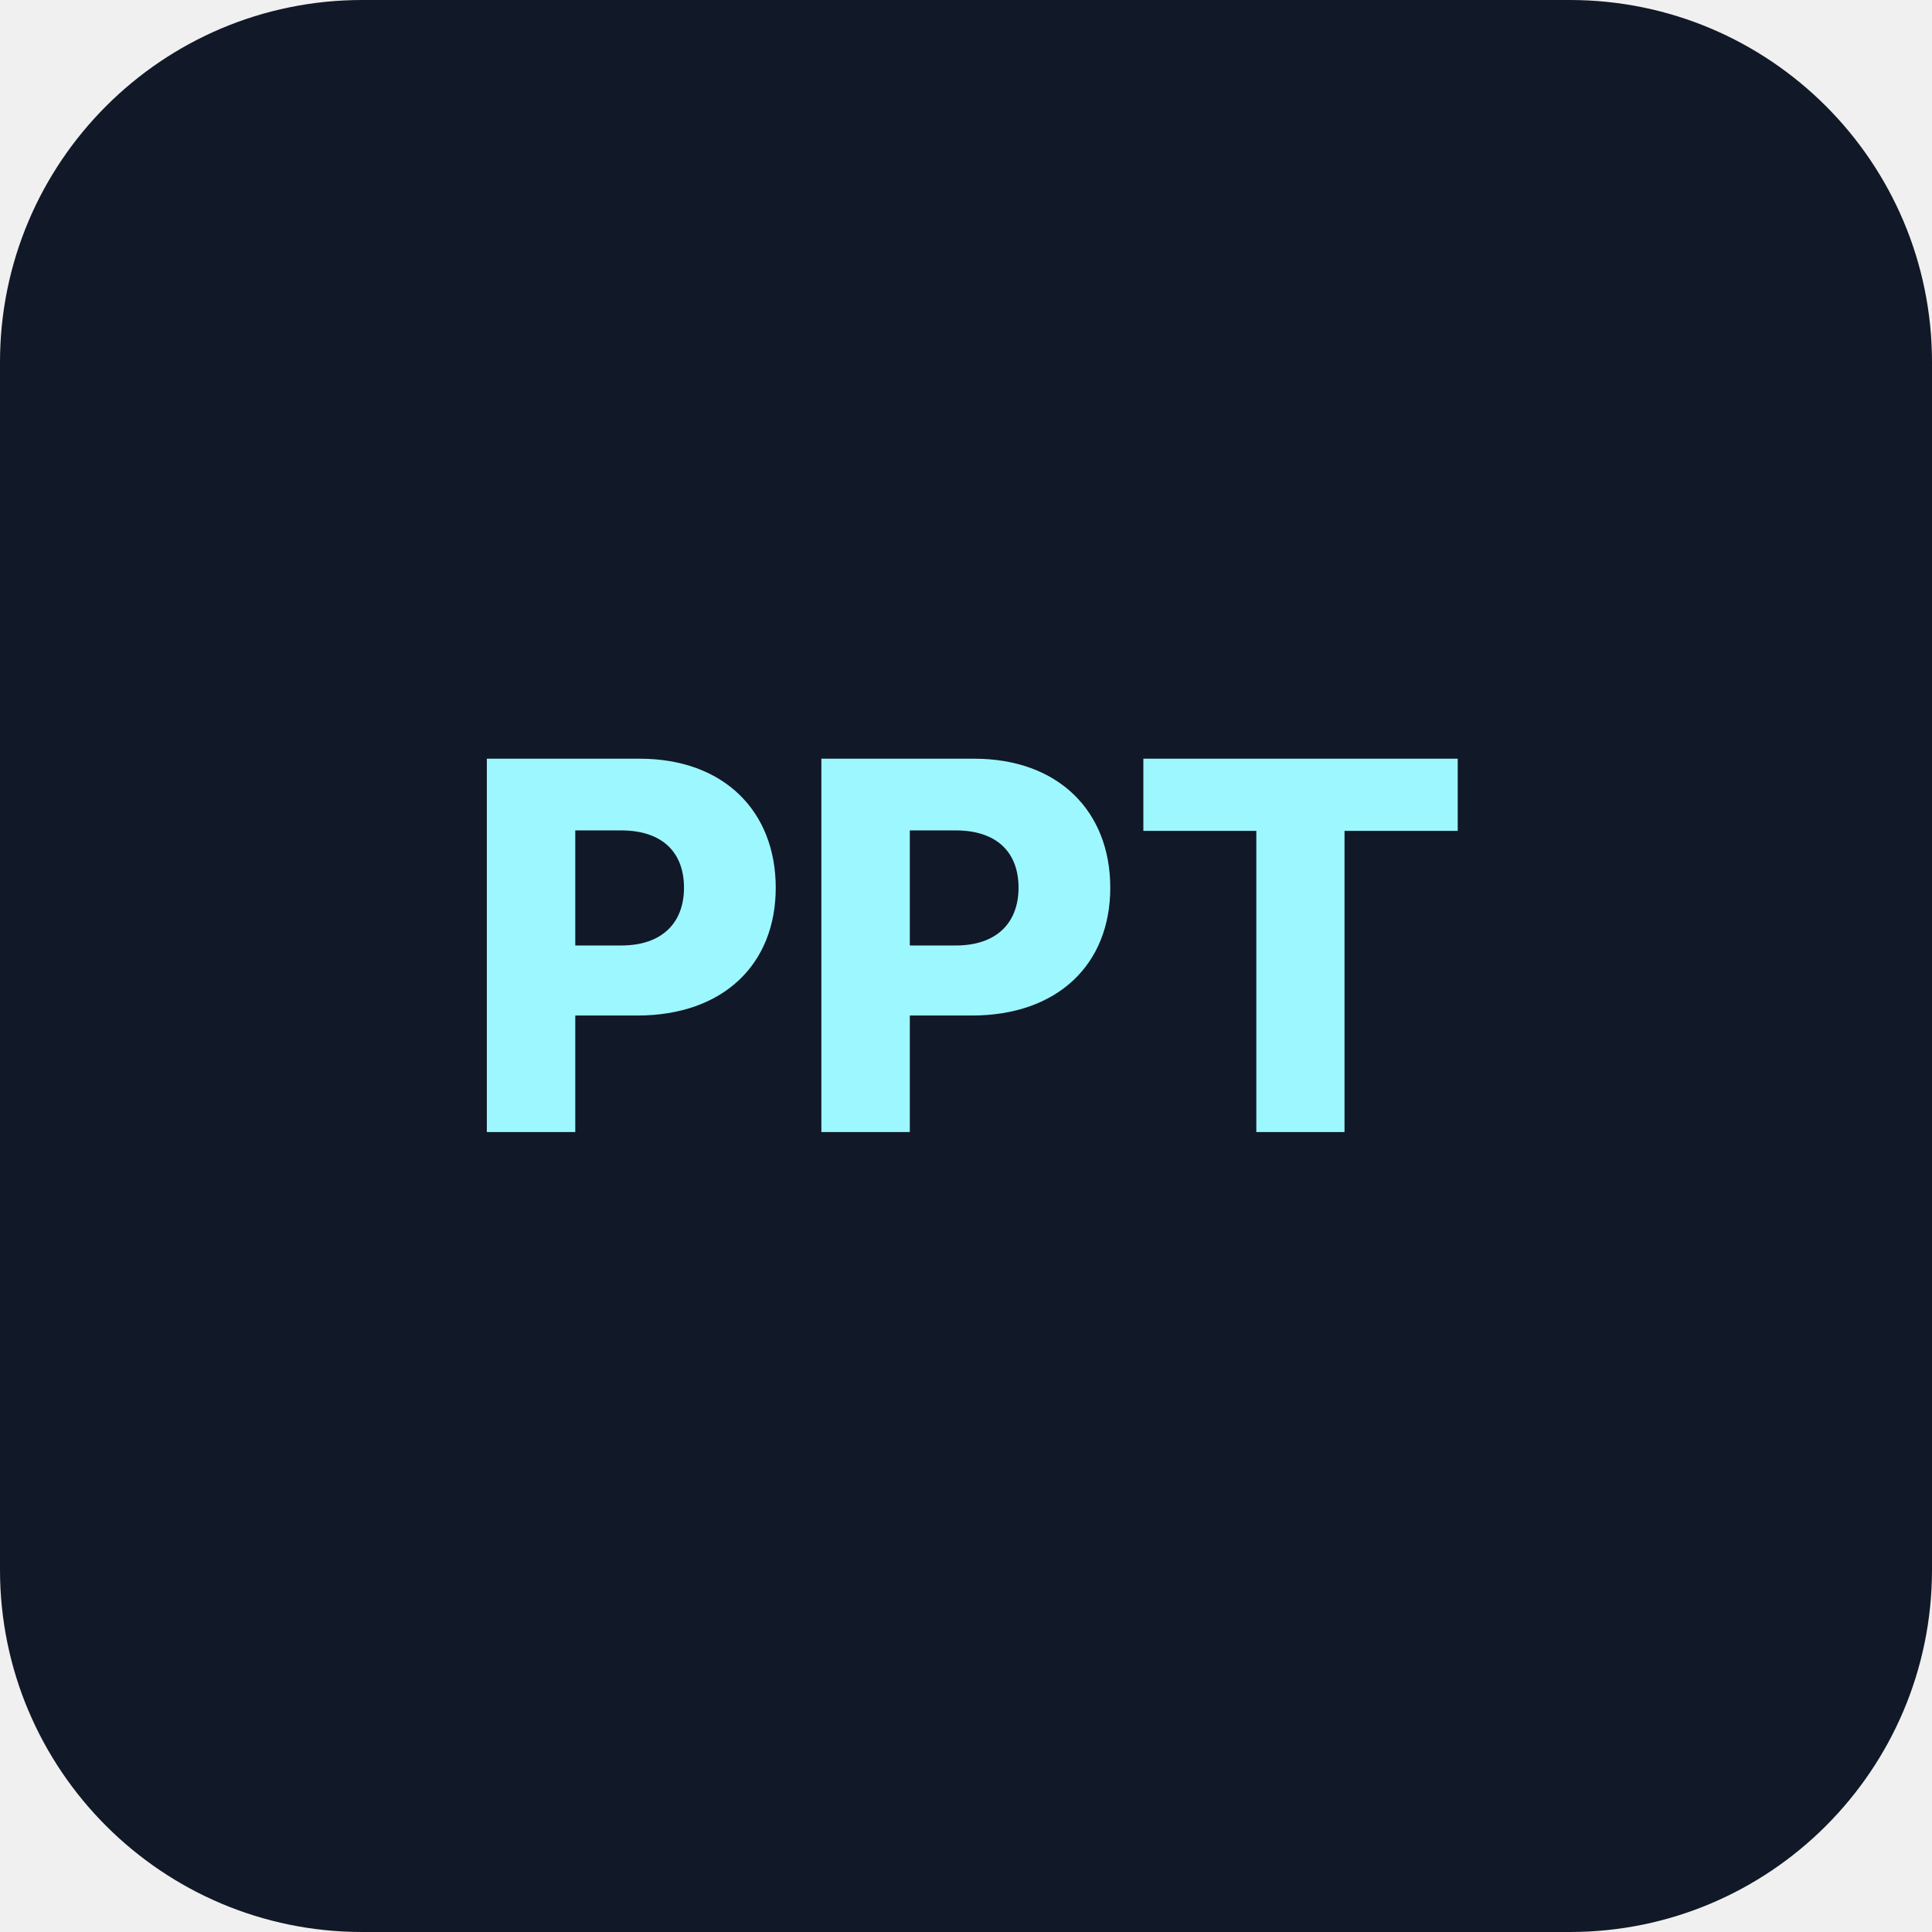
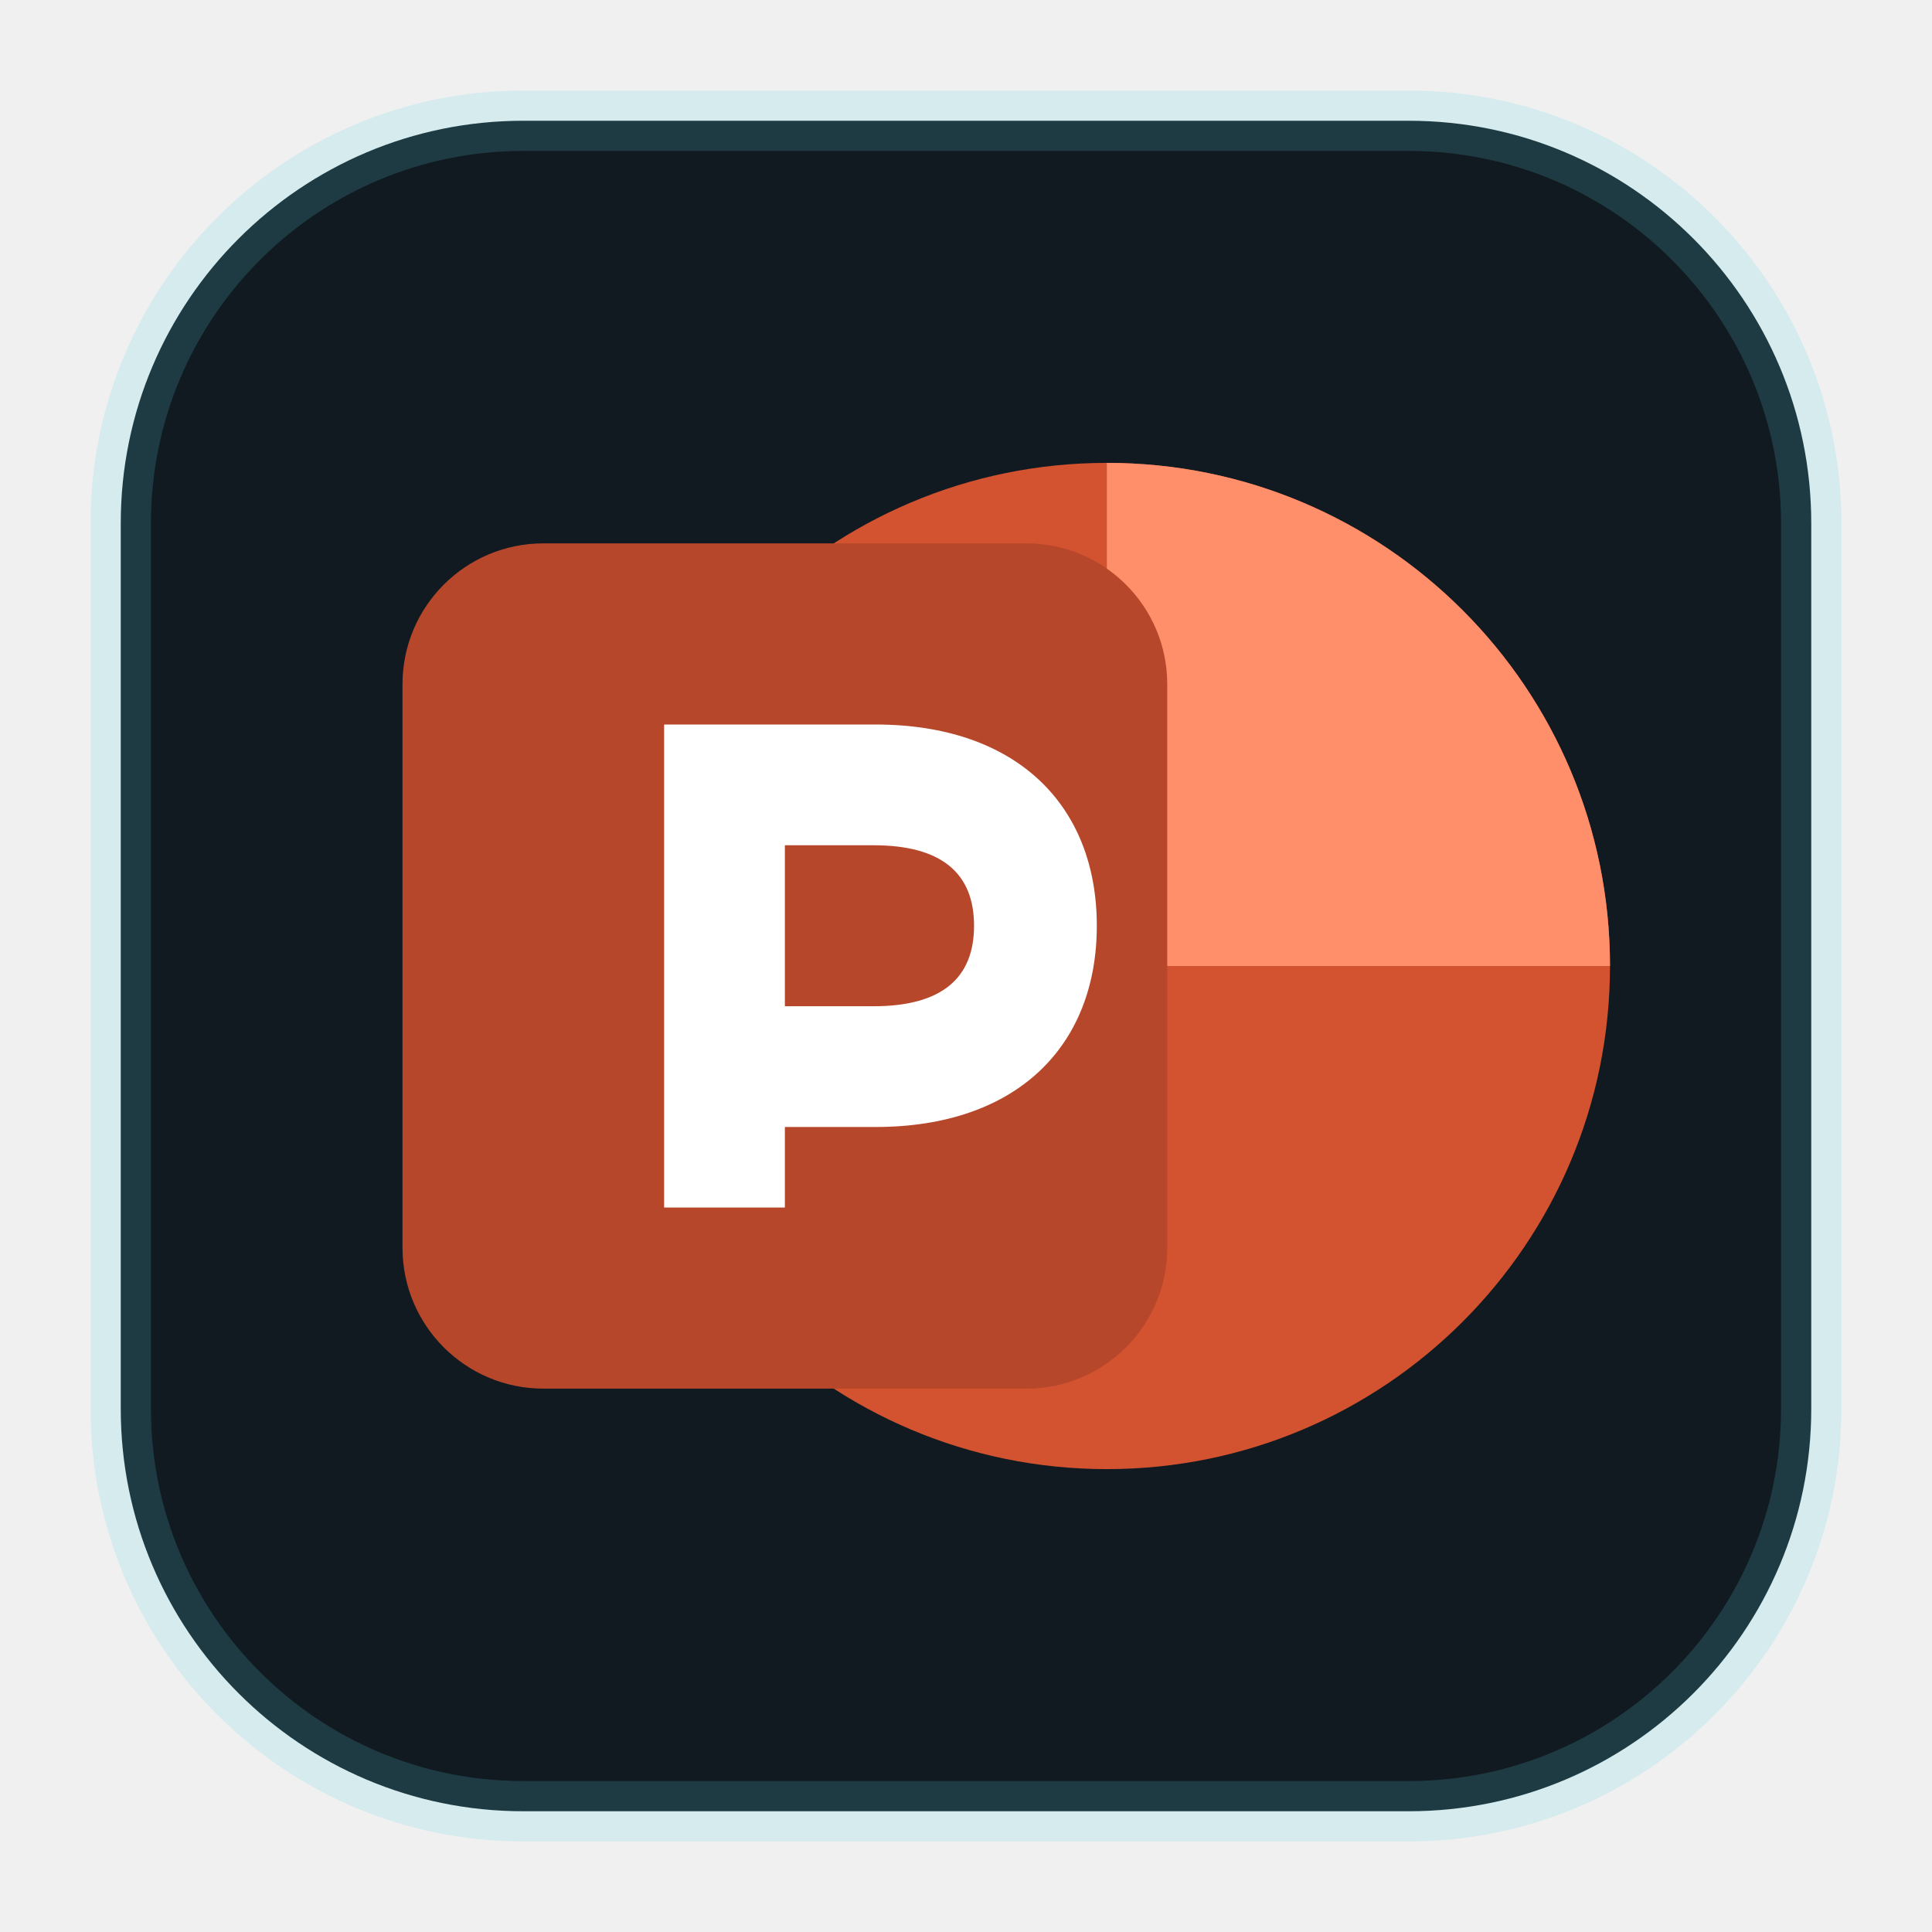
- <svg xmlns="http://www.w3.org/2000/svg" viewBox="0 0 128 128" role="img" aria-label="PPT">
-   <rect width="128" height="128" rx="24" fill="#111827" />
-   <text x="64" y="75" text-anchor="middle" font-family="Inter, Arial, sans-serif" font-size="34" font-weight="800" fill="#9df7ff">PPT</text>
+ <svg xmlns="http://www.w3.org/2000/svg" viewBox="0 0 96 96" role="img" aria-label="Microsoft PowerPoint icon">
+   <rect x="6" y="6" width="84" height="84" rx="20" fill="#101A20" />
+   <circle cx="55" cy="48" r="25" fill="#D35230" />
+   <path d="M55 23a25 25 0 0 1 25 25H55Z" fill="#FF8F6B" />
+   <rect x="20" y="27" width="38" height="42" rx="7" fill="#B7472A" />
+   <path d="M33 60V36h10.5c7 0 11 4 11 10s-4 10-11 10H39v4Zm6-10h4.4c3.4 0 5-1.4 5-4s-1.6-4-5-4H39Z" fill="#FFFFFF" />
+   <rect x="6" y="6" width="84" height="84" rx="20" fill="none" stroke="#5FD4E5" stroke-opacity=".18" stroke-width="3" />
</svg>
